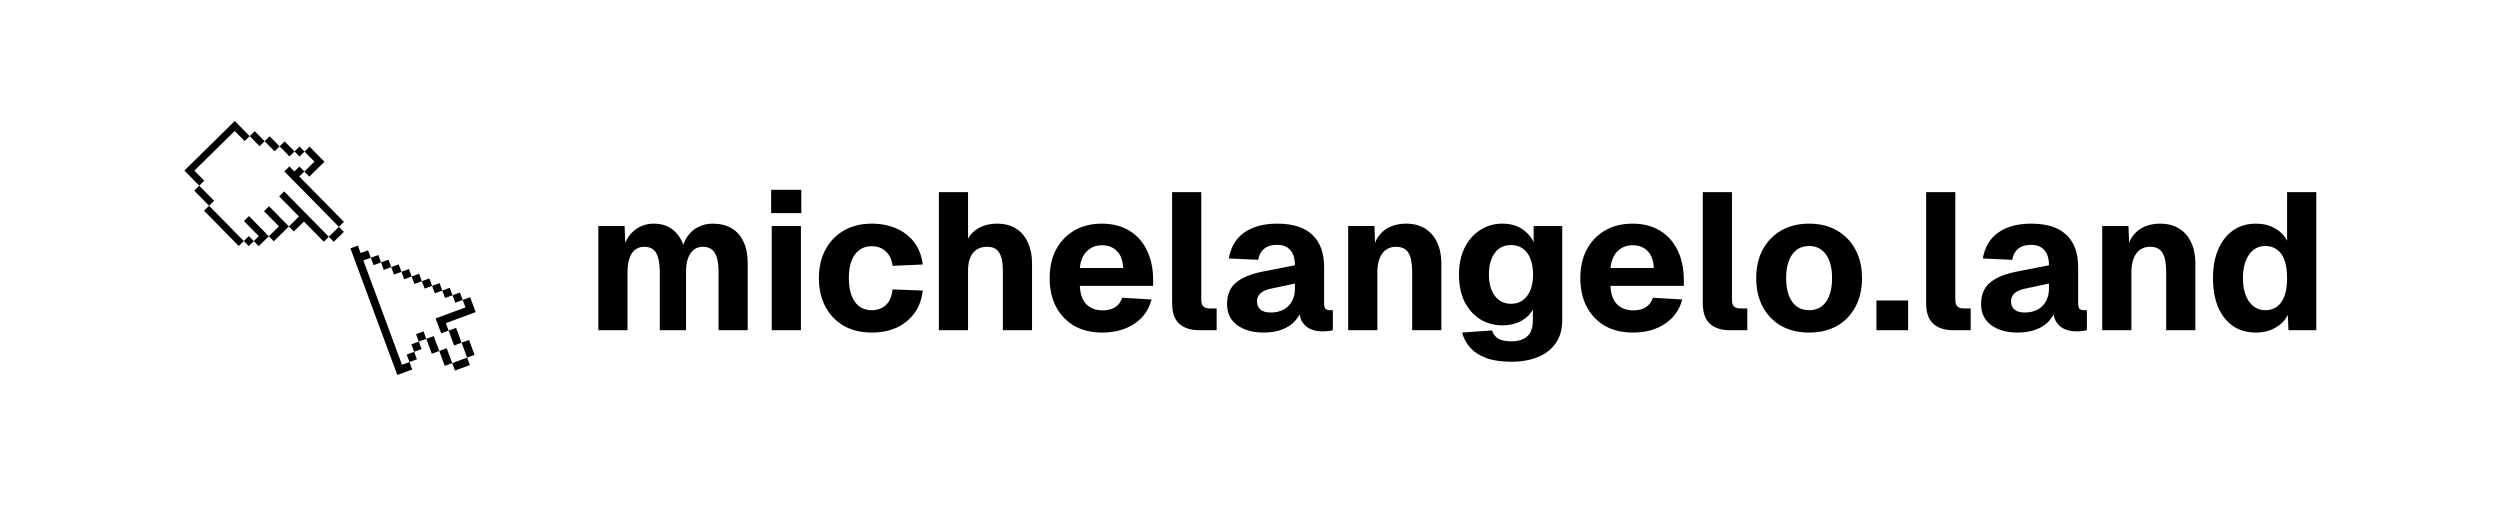
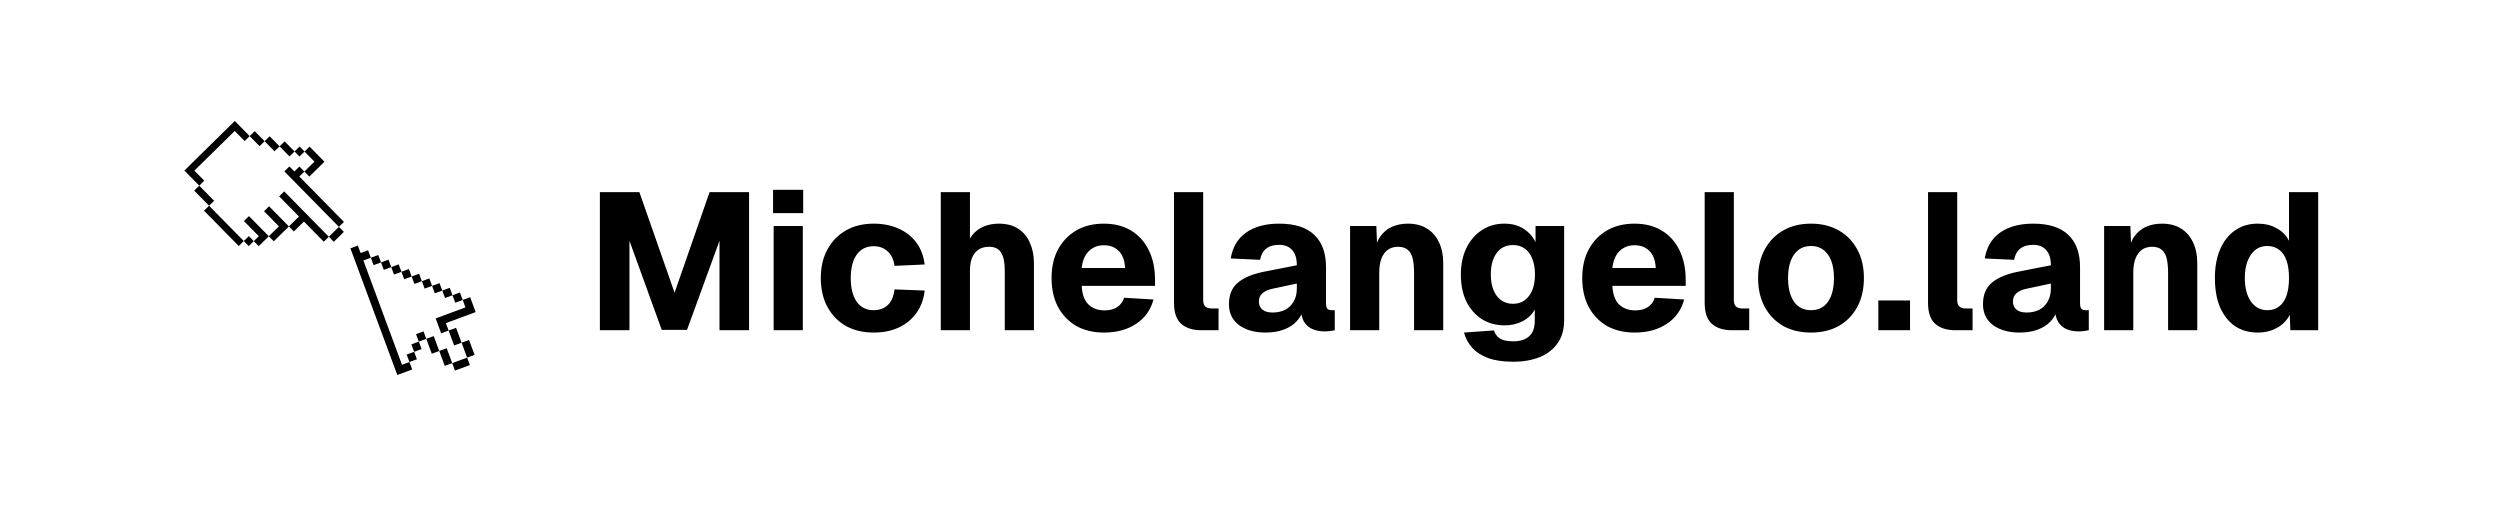
<svg xmlns="http://www.w3.org/2000/svg" width="1234" height="250" viewBox="0 0 1234 250" fill="none">
-   <path d="M295.336 163V111.544H308.296L308.776 123.928L307.432 123.352C308.136 120.6 309.192 118.264 310.6 116.344C312.072 114.424 313.832 112.952 315.88 111.928C317.928 110.904 320.168 110.392 322.6 110.392C326.888 110.392 330.344 111.64 332.968 114.136C335.656 116.632 337.384 119.992 338.152 124.216L336.328 124.312C336.904 121.304 337.896 118.776 339.304 116.728C340.776 114.616 342.568 113.048 344.68 112.024C346.792 110.936 349.16 110.392 351.784 110.392C355.368 110.392 358.44 111.128 361 112.6C363.56 114.072 365.544 116.28 366.952 119.224C368.36 122.104 369.064 125.656 369.064 129.88V163H354.664V133.912C354.664 129.88 354.056 126.872 352.84 124.888C351.624 122.84 349.64 121.816 346.888 121.816C345.16 121.816 343.688 122.296 342.472 123.256C341.256 124.216 340.296 125.624 339.592 127.48C338.952 129.272 338.632 131.48 338.632 134.104V163H325.672V134.104C325.672 130.136 325.096 127.096 323.944 124.984C322.792 122.872 320.808 121.816 317.992 121.816C316.264 121.816 314.76 122.296 313.48 123.256C312.264 124.216 311.336 125.624 310.696 127.48C310.056 129.336 309.736 131.544 309.736 134.104V163H295.336ZM380.93 163V111.544H395.33V163H380.93ZM380.642 105.208V93.688H395.522V105.208H380.642ZM430.32 164.152C425.072 164.152 420.496 163.064 416.592 160.888C412.688 158.648 409.648 155.512 407.472 151.48C405.296 147.448 404.208 142.712 404.208 137.272C404.208 131.832 405.296 127.128 407.472 123.16C409.648 119.128 412.688 115.992 416.592 113.752C420.496 111.512 425.072 110.392 430.32 110.392C434.864 110.392 438.928 111.192 442.512 112.792C446.16 114.392 449.104 116.696 451.344 119.704C453.584 122.712 454.96 126.328 455.472 130.552L440.592 131.224C440.144 128.024 438.992 125.624 437.136 124.024C435.344 122.36 433.072 121.528 430.32 121.528C426.736 121.528 423.952 122.904 421.968 125.656C419.984 128.408 418.992 132.28 418.992 137.272C418.992 142.264 419.984 146.168 421.968 148.984C423.952 151.736 426.736 153.112 430.32 153.112C433.072 153.112 435.376 152.28 437.232 150.616C439.088 148.888 440.208 146.296 440.592 142.84L455.472 143.416C455.024 147.64 453.68 151.32 451.44 154.456C449.264 157.528 446.352 159.928 442.704 161.656C439.12 163.32 434.992 164.152 430.32 164.152ZM463.43 163V94.84H477.83V123.544H475.91C476.422 120.536 477.414 118.072 478.886 116.152C480.422 114.232 482.31 112.792 484.55 111.832C486.854 110.872 489.35 110.392 492.038 110.392C495.878 110.392 499.078 111.224 501.638 112.888C504.198 114.552 506.118 116.856 507.398 119.8C508.742 122.744 509.414 126.104 509.414 129.88V163H495.014V133.336C495.014 129.496 494.406 126.616 493.19 124.696C492.038 122.776 490.054 121.816 487.238 121.816C484.294 121.816 481.99 122.808 480.326 124.792C478.662 126.776 477.83 129.752 477.83 133.72V163H463.43ZM544.035 164.152C538.787 164.152 534.211 163.064 530.307 160.888C526.467 158.648 523.459 155.512 521.283 151.48C519.171 147.448 518.115 142.712 518.115 137.272C518.115 131.832 519.171 127.128 521.283 123.16C523.459 119.128 526.467 115.992 530.307 113.752C534.147 111.512 538.691 110.392 543.939 110.392C549.059 110.392 553.507 111.512 557.283 113.752C561.059 115.992 563.971 119.192 566.019 123.352C568.131 127.512 569.187 132.472 569.187 138.232V141.112H532.995C533.187 145.208 534.275 148.248 536.259 150.232C538.307 152.216 540.995 153.208 544.323 153.208C546.755 153.208 548.771 152.696 550.371 151.672C552.035 150.648 553.219 149.08 553.923 146.968L568.419 147.832C567.075 152.952 564.227 156.952 559.875 159.832C555.523 162.712 550.243 164.152 544.035 164.152ZM532.995 132.28H554.403C554.211 128.504 553.155 125.688 551.235 123.832C549.379 121.976 546.947 121.048 543.939 121.048C540.931 121.048 538.435 122.04 536.451 124.024C534.531 125.944 533.379 128.696 532.995 132.28ZM591.995 163C587.771 163 584.475 161.944 582.107 159.832C579.739 157.72 578.555 154.296 578.555 149.56V94.84H592.955V148.024C592.955 149.56 593.307 150.648 594.011 151.288C594.715 151.928 595.739 152.248 597.083 152.248H600.539V163H591.995ZM623.725 164.152C618.413 164.152 614.061 162.936 610.669 160.504C607.341 158.008 605.677 154.552 605.677 150.136C605.677 145.592 607.085 142.104 609.901 139.672C612.781 137.176 617.005 135.352 622.573 134.2L639.181 130.936C639.181 127.608 638.413 125.112 636.877 123.448C635.405 121.72 633.261 120.856 630.445 120.856C627.693 120.856 625.549 121.496 624.013 122.776C622.477 123.992 621.485 125.816 621.037 128.248L606.541 127.576C607.501 121.944 610.029 117.688 614.125 114.808C618.285 111.864 623.725 110.392 630.445 110.392C638.125 110.392 643.885 112.216 647.725 115.864C651.629 119.512 653.581 124.856 653.581 131.896V149.464C653.581 150.936 653.805 151.928 654.253 152.44C654.765 152.888 655.501 153.112 656.461 153.112H657.901V163C657.453 163.128 656.717 163.256 655.693 163.384C654.733 163.512 653.773 163.576 652.813 163.576C650.765 163.576 648.845 163.224 647.053 162.52C645.325 161.816 643.917 160.632 642.829 158.968C641.741 157.24 641.197 154.808 641.197 151.672L642.445 152.632C641.805 154.936 640.653 156.952 638.989 158.68C637.389 160.408 635.277 161.752 632.653 162.712C630.093 163.672 627.117 164.152 623.725 164.152ZM627.181 154.264C629.549 154.264 631.629 153.816 633.421 152.92C635.213 151.96 636.621 150.584 637.645 148.792C638.669 147 639.181 144.888 639.181 142.456V139.96L627.469 142.456C625.165 142.904 623.405 143.672 622.189 144.76C621.037 145.784 620.461 147.128 620.461 148.792C620.461 150.52 621.037 151.864 622.189 152.824C623.341 153.784 625.005 154.264 627.181 154.264ZM665.461 163V111.544H678.421L678.997 126.616L677.173 126.136C677.685 122.296 678.709 119.224 680.245 116.92C681.845 114.616 683.829 112.952 686.197 111.928C688.565 110.904 691.157 110.392 693.973 110.392C697.685 110.392 700.821 111.192 703.381 112.792C706.005 114.392 707.989 116.664 709.333 119.608C710.741 122.488 711.445 125.912 711.445 129.88V163H697.045V134.68C697.045 131.928 696.821 129.592 696.373 127.672C695.925 125.752 695.125 124.312 693.973 123.352C692.821 122.328 691.221 121.816 689.173 121.816C686.165 121.816 683.861 122.936 682.261 125.176C680.661 127.352 679.861 130.52 679.861 134.68V163H665.461ZM745.97 178.552C741.042 178.552 736.914 177.944 733.586 176.728C730.322 175.512 727.698 173.816 725.714 171.64C723.794 169.464 722.45 166.968 721.682 164.152L736.466 163.096C736.978 164.76 737.938 166.072 739.346 167.032C740.818 167.992 743.026 168.472 745.97 168.472C749.426 168.472 752.05 167.64 753.842 165.976C755.698 164.376 756.626 161.784 756.626 158.2V152.728C755.41 155.096 753.458 157.016 750.77 158.488C748.082 159.896 745.074 160.6 741.746 160.6C737.522 160.6 733.778 159.576 730.514 157.528C727.25 155.416 724.69 152.504 722.834 148.792C721.042 145.016 720.146 140.6 720.146 135.544C720.146 130.616 721.042 126.264 722.834 122.488C724.69 118.712 727.218 115.768 730.418 113.656C733.682 111.48 737.394 110.392 741.554 110.392C745.33 110.392 748.498 111.224 751.058 112.888C753.682 114.552 755.666 116.76 757.01 119.512V111.544H771.122V157.912C771.122 162.52 770.066 166.328 767.954 169.336C765.842 172.408 762.898 174.712 759.122 176.248C755.346 177.784 750.962 178.552 745.97 178.552ZM745.874 149.944C749.202 149.944 751.826 148.664 753.746 146.104C755.73 143.544 756.722 139.992 756.722 135.448C756.722 132.44 756.274 129.848 755.378 127.672C754.546 125.496 753.298 123.832 751.634 122.68C750.034 121.528 748.114 120.952 745.874 120.952C742.418 120.952 739.73 122.264 737.81 124.888C735.89 127.512 734.93 131.032 734.93 135.448C734.93 139.928 735.922 143.48 737.906 146.104C739.89 148.664 742.546 149.944 745.874 149.944ZM805.972 164.152C800.724 164.152 796.148 163.064 792.244 160.888C788.404 158.648 785.396 155.512 783.22 151.48C781.108 147.448 780.052 142.712 780.052 137.272C780.052 131.832 781.108 127.128 783.22 123.16C785.396 119.128 788.404 115.992 792.244 113.752C796.084 111.512 800.628 110.392 805.876 110.392C810.996 110.392 815.444 111.512 819.22 113.752C822.996 115.992 825.908 119.192 827.956 123.352C830.068 127.512 831.124 132.472 831.124 138.232V141.112H794.932C795.124 145.208 796.212 148.248 798.196 150.232C800.244 152.216 802.932 153.208 806.26 153.208C808.692 153.208 810.708 152.696 812.308 151.672C813.972 150.648 815.156 149.08 815.86 146.968L830.356 147.832C829.012 152.952 826.164 156.952 821.812 159.832C817.46 162.712 812.18 164.152 805.972 164.152ZM794.932 132.28H816.34C816.148 128.504 815.092 125.688 813.172 123.832C811.316 121.976 808.884 121.048 805.876 121.048C802.868 121.048 800.372 122.04 798.388 124.024C796.468 125.944 795.316 128.696 794.932 132.28ZM853.932 163C849.708 163 846.412 161.944 844.044 159.832C841.676 157.72 840.492 154.296 840.492 149.56V94.84H854.892V148.024C854.892 149.56 855.244 150.648 855.948 151.288C856.652 151.928 857.676 152.248 859.02 152.248H862.476V163H853.932ZM892.977 164.152C887.729 164.152 883.153 163.064 879.249 160.888C875.345 158.648 872.305 155.512 870.129 151.48C867.953 147.448 866.865 142.712 866.865 137.272C866.865 131.832 867.953 127.128 870.129 123.16C872.305 119.128 875.345 115.992 879.249 113.752C883.153 111.512 887.729 110.392 892.977 110.392C898.225 110.392 902.801 111.512 906.705 113.752C910.609 115.992 913.649 119.128 915.825 123.16C918.001 127.128 919.089 131.832 919.089 137.272C919.089 142.712 918.001 147.448 915.825 151.48C913.649 155.512 910.609 158.648 906.705 160.888C902.801 163.064 898.225 164.152 892.977 164.152ZM892.977 153.112C896.561 153.112 899.345 151.736 901.329 148.984C903.313 146.168 904.305 142.264 904.305 137.272C904.305 132.28 903.313 128.408 901.329 125.656C899.345 122.84 896.561 121.432 892.977 121.432C889.393 121.432 886.609 122.84 884.625 125.656C882.641 128.408 881.649 132.28 881.649 137.272C881.649 142.264 882.641 146.168 884.625 148.984C886.609 151.736 889.393 153.112 892.977 153.112ZM926.208 163V148.312H941.856V163H926.208ZM964.182 163C959.958 163 956.662 161.944 954.294 159.832C951.926 157.72 950.742 154.296 950.742 149.56V94.84H965.142V148.024C965.142 149.56 965.494 150.648 966.198 151.288C966.902 151.928 967.926 152.248 969.27 152.248H972.726V163H964.182ZM995.913 164.152C990.601 164.152 986.249 162.936 982.857 160.504C979.529 158.008 977.865 154.552 977.865 150.136C977.865 145.592 979.273 142.104 982.089 139.672C984.969 137.176 989.193 135.352 994.761 134.2L1011.37 130.936C1011.37 127.608 1010.6 125.112 1009.06 123.448C1007.59 121.72 1005.45 120.856 1002.63 120.856C999.881 120.856 997.737 121.496 996.201 122.776C994.665 123.992 993.673 125.816 993.225 128.248L978.729 127.576C979.689 121.944 982.217 117.688 986.312 114.808C990.473 111.864 995.913 110.392 1002.63 110.392C1010.31 110.392 1016.07 112.216 1019.91 115.864C1023.82 119.512 1025.77 124.856 1025.77 131.896V149.464C1025.77 150.936 1025.99 151.928 1026.44 152.44C1026.95 152.888 1027.69 153.112 1028.65 153.112H1030.09V163C1029.64 163.128 1028.9 163.256 1027.88 163.384C1026.92 163.512 1025.96 163.576 1025 163.576C1022.95 163.576 1021.03 163.224 1019.24 162.52C1017.51 161.816 1016.1 160.632 1015.02 158.968C1013.93 157.24 1013.38 154.808 1013.38 151.672L1014.63 152.632C1013.99 154.936 1012.84 156.952 1011.18 158.68C1009.58 160.408 1007.46 161.752 1004.84 162.712C1002.28 163.672 999.305 164.152 995.913 164.152ZM999.369 154.264C1001.74 154.264 1003.82 153.816 1005.61 152.92C1007.4 151.96 1008.81 150.584 1009.83 148.792C1010.86 147 1011.37 144.888 1011.37 142.456V139.96L999.656 142.456C997.353 142.904 995.593 143.672 994.377 144.76C993.225 145.784 992.649 147.128 992.649 148.792C992.649 150.52 993.225 151.864 994.377 152.824C995.529 153.784 997.193 154.264 999.369 154.264ZM1037.65 163V111.544H1050.61L1051.18 126.616L1049.36 126.136C1049.87 122.296 1050.9 119.224 1052.43 116.92C1054.03 114.616 1056.02 112.952 1058.38 111.928C1060.75 110.904 1063.34 110.392 1066.16 110.392C1069.87 110.392 1073.01 111.192 1075.57 112.792C1078.19 114.392 1080.18 116.664 1081.52 119.608C1082.93 122.488 1083.63 125.912 1083.63 129.88V163H1069.23V134.68C1069.23 131.928 1069.01 129.592 1068.56 127.672C1068.11 125.752 1067.31 124.312 1066.16 123.352C1065.01 122.328 1063.41 121.816 1061.36 121.816C1058.35 121.816 1056.05 122.936 1054.45 125.176C1052.85 127.352 1052.05 130.52 1052.05 134.68V163H1037.65ZM1113.45 164.152C1109.1 164.152 1105.33 163.064 1102.13 160.888C1098.99 158.648 1096.56 155.544 1094.83 151.576C1093.17 147.544 1092.33 142.776 1092.33 137.272C1092.33 131.768 1093.2 127.032 1094.93 123.064C1096.65 119.032 1099.09 115.928 1102.22 113.752C1105.42 111.512 1109.17 110.392 1113.45 110.392C1117.1 110.392 1120.24 111.16 1122.86 112.696C1125.55 114.168 1127.57 116.216 1128.91 118.84V94.84H1143.31V163H1129.58L1129.29 155.416C1127.89 158.168 1125.77 160.312 1122.96 161.848C1120.21 163.384 1117.04 164.152 1113.45 164.152ZM1118.16 153.112C1120.46 153.112 1122.41 152.504 1124.01 151.288C1125.61 150.072 1126.83 148.312 1127.66 146.008C1128.49 143.64 1128.91 140.728 1128.91 137.272C1128.91 133.752 1128.49 130.84 1127.66 128.536C1126.83 126.168 1125.61 124.408 1124.01 123.256C1122.41 122.04 1120.46 121.432 1118.16 121.432C1114.77 121.432 1112.08 122.872 1110.09 125.752C1108.11 128.568 1107.12 132.408 1107.12 137.272C1107.12 142.072 1108.11 145.912 1110.09 148.792C1112.14 151.672 1114.83 153.112 1118.16 153.112Z" fill="black" />
+   <path d="M296.104 163V94.84H315.592L332.968 144.472L350.248 94.84H369.736V163H355.144V118.84L339.112 162.808H326.632L310.696 118.84V163H296.104ZM381.867 163V111.544H396.267V163H381.867ZM381.579 105.208V93.688H396.459V105.208H381.579ZM431.258 164.152C426.01 164.152 421.434 163.064 417.53 160.888C413.626 158.648 410.586 155.512 408.41 151.48C406.234 147.448 405.146 142.712 405.146 137.272C405.146 131.832 406.234 127.128 408.41 123.16C410.586 119.128 413.626 115.992 417.53 113.752C421.434 111.512 426.01 110.392 431.258 110.392C435.802 110.392 439.866 111.192 443.45 112.792C447.098 114.392 450.042 116.696 452.282 119.704C454.522 122.712 455.898 126.328 456.41 130.552L441.53 131.224C441.082 128.024 439.93 125.624 438.074 124.024C436.282 122.36 434.01 121.528 431.258 121.528C427.674 121.528 424.89 122.904 422.906 125.656C420.922 128.408 419.93 132.28 419.93 137.272C419.93 142.264 420.922 146.168 422.906 148.984C424.89 151.736 427.674 153.112 431.258 153.112C434.01 153.112 436.314 152.28 438.17 150.616C440.026 148.888 441.146 146.296 441.53 142.84L456.41 143.416C455.962 147.64 454.618 151.32 452.378 154.456C450.202 157.528 447.29 159.928 443.642 161.656C440.058 163.32 435.93 164.152 431.258 164.152ZM464.367 163V94.84H478.767V123.544H476.847C477.359 120.536 478.351 118.072 479.823 116.152C481.359 114.232 483.247 112.792 485.487 111.832C487.791 110.872 490.287 110.392 492.975 110.392C496.815 110.392 500.015 111.224 502.575 112.888C505.135 114.552 507.055 116.856 508.335 119.8C509.679 122.744 510.351 126.104 510.351 129.88V163H495.951V133.336C495.951 129.496 495.343 126.616 494.127 124.696C492.975 122.776 490.991 121.816 488.175 121.816C485.231 121.816 482.927 122.808 481.263 124.792C479.599 126.776 478.767 129.752 478.767 133.72V163H464.367ZM544.972 164.152C539.724 164.152 535.148 163.064 531.244 160.888C527.404 158.648 524.396 155.512 522.22 151.48C520.108 147.448 519.052 142.712 519.052 137.272C519.052 131.832 520.108 127.128 522.22 123.16C524.396 119.128 527.404 115.992 531.244 113.752C535.084 111.512 539.628 110.392 544.876 110.392C549.996 110.392 554.444 111.512 558.22 113.752C561.996 115.992 564.908 119.192 566.956 123.352C569.068 127.512 570.124 132.472 570.124 138.232V141.112H533.932C534.124 145.208 535.212 148.248 537.196 150.232C539.244 152.216 541.932 153.208 545.26 153.208C547.692 153.208 549.708 152.696 551.308 151.672C552.972 150.648 554.156 149.08 554.86 146.968L569.356 147.832C568.012 152.952 565.164 156.952 560.812 159.832C556.46 162.712 551.18 164.152 544.972 164.152ZM533.932 132.28H555.34C555.148 128.504 554.092 125.688 552.172 123.832C550.316 121.976 547.884 121.048 544.876 121.048C541.868 121.048 539.372 122.04 537.388 124.024C535.468 125.944 534.316 128.696 533.932 132.28ZM592.932 163C588.708 163 585.412 161.944 583.044 159.832C580.676 157.72 579.492 154.296 579.492 149.56V94.84H593.892V148.024C593.892 149.56 594.244 150.648 594.948 151.288C595.652 151.928 596.676 152.248 598.02 152.248H601.476V163H592.932ZM624.663 164.152C619.351 164.152 614.999 162.936 611.607 160.504C608.279 158.008 606.615 154.552 606.615 150.136C606.615 145.592 608.023 142.104 610.839 139.672C613.719 137.176 617.943 135.352 623.511 134.2L640.119 130.936C640.119 127.608 639.351 125.112 637.815 123.448C636.343 121.72 634.199 120.856 631.383 120.856C628.631 120.856 626.487 121.496 624.951 122.776C623.415 123.992 622.423 125.816 621.975 128.248L607.479 127.576C608.439 121.944 610.967 117.688 615.062 114.808C619.223 111.864 624.663 110.392 631.383 110.392C639.063 110.392 644.823 112.216 648.663 115.864C652.567 119.512 654.519 124.856 654.519 131.896V149.464C654.519 150.936 654.743 151.928 655.191 152.44C655.703 152.888 656.439 153.112 657.399 153.112H658.839V163C658.391 163.128 657.655 163.256 656.631 163.384C655.671 163.512 654.711 163.576 653.75 163.576C651.703 163.576 649.783 163.224 647.991 162.52C646.263 161.816 644.855 160.632 643.767 158.968C642.679 157.24 642.135 154.808 642.135 151.672L643.383 152.632C642.743 154.936 641.591 156.952 639.927 158.68C638.327 160.408 636.215 161.752 633.591 162.712C631.031 163.672 628.055 164.152 624.663 164.152ZM628.119 154.264C630.487 154.264 632.567 153.816 634.359 152.92C636.151 151.96 637.559 150.584 638.583 148.792C639.607 147 640.119 144.888 640.119 142.456V139.96L628.406 142.456C626.103 142.904 624.343 143.672 623.127 144.76C621.975 145.784 621.399 147.128 621.399 148.792C621.399 150.52 621.975 151.864 623.127 152.824C624.279 153.784 625.943 154.264 628.119 154.264ZM666.398 163V111.544H679.359L679.935 126.616L678.111 126.136C678.623 122.296 679.647 119.224 681.183 116.92C682.783 114.616 684.767 112.952 687.135 111.928C689.503 110.904 692.095 110.392 694.911 110.392C698.623 110.392 701.759 111.192 704.319 112.792C706.943 114.392 708.927 116.664 710.271 119.608C711.679 122.488 712.383 125.912 712.383 129.88V163H697.983V134.68C697.983 131.928 697.759 129.592 697.311 127.672C696.863 125.752 696.063 124.312 694.911 123.352C693.759 122.328 692.159 121.816 690.111 121.816C687.103 121.816 684.799 122.936 683.199 125.176C681.599 127.352 680.799 130.52 680.799 134.68V163H666.398ZM746.907 178.552C741.979 178.552 737.851 177.944 734.523 176.728C731.259 175.512 728.635 173.816 726.651 171.64C724.731 169.464 723.387 166.968 722.619 164.152L737.403 163.096C737.915 164.76 738.875 166.072 740.283 167.032C741.755 167.992 743.963 168.472 746.907 168.472C750.363 168.472 752.987 167.64 754.779 165.976C756.635 164.376 757.563 161.784 757.563 158.2V152.728C756.347 155.096 754.395 157.016 751.707 158.488C749.019 159.896 746.011 160.6 742.683 160.6C738.459 160.6 734.715 159.576 731.451 157.528C728.187 155.416 725.627 152.504 723.771 148.792C721.979 145.016 721.083 140.6 721.083 135.544C721.083 130.616 721.979 126.264 723.771 122.488C725.627 118.712 728.155 115.768 731.355 113.656C734.619 111.48 738.331 110.392 742.491 110.392C746.267 110.392 749.435 111.224 751.995 112.888C754.619 114.552 756.603 116.76 757.947 119.512V111.544H772.059V157.912C772.059 162.52 771.003 166.328 768.891 169.336C766.779 172.408 763.835 174.712 760.059 176.248C756.283 177.784 751.899 178.552 746.907 178.552ZM746.811 149.944C750.139 149.944 752.763 148.664 754.683 146.104C756.667 143.544 757.659 139.992 757.659 135.448C757.659 132.44 757.211 129.848 756.315 127.672C755.483 125.496 754.235 123.832 752.571 122.68C750.971 121.528 749.051 120.952 746.811 120.952C743.355 120.952 740.667 122.264 738.747 124.888C736.827 127.512 735.867 131.032 735.867 135.448C735.867 139.928 736.859 143.48 738.843 146.104C740.827 148.664 743.483 149.944 746.811 149.944ZM806.91 164.152C801.662 164.152 797.086 163.064 793.182 160.888C789.342 158.648 786.334 155.512 784.158 151.48C782.046 147.448 780.99 142.712 780.99 137.272C780.99 131.832 782.046 127.128 784.158 123.16C786.334 119.128 789.342 115.992 793.182 113.752C797.022 111.512 801.566 110.392 806.814 110.392C811.934 110.392 816.382 111.512 820.158 113.752C823.934 115.992 826.846 119.192 828.894 123.352C831.006 127.512 832.062 132.472 832.062 138.232V141.112H795.87C796.062 145.208 797.15 148.248 799.134 150.232C801.182 152.216 803.87 153.208 807.198 153.208C809.63 153.208 811.646 152.696 813.246 151.672C814.91 150.648 816.094 149.08 816.798 146.968L831.294 147.832C829.95 152.952 827.102 156.952 822.75 159.832C818.398 162.712 813.118 164.152 806.91 164.152ZM795.87 132.28H817.278C817.086 128.504 816.03 125.688 814.11 123.832C812.254 121.976 809.822 121.048 806.814 121.048C803.806 121.048 801.31 122.04 799.326 124.024C797.406 125.944 796.254 128.696 795.87 132.28ZM854.87 163C850.646 163 847.35 161.944 844.982 159.832C842.614 157.72 841.43 154.296 841.43 149.56V94.84H855.83V148.024C855.83 149.56 856.182 150.648 856.886 151.288C857.59 151.928 858.614 152.248 859.958 152.248H863.414V163H854.87ZM893.914 164.152C888.666 164.152 884.09 163.064 880.186 160.888C876.282 158.648 873.242 155.512 871.066 151.48C868.89 147.448 867.802 142.712 867.802 137.272C867.802 131.832 868.89 127.128 871.066 123.16C873.242 119.128 876.282 115.992 880.186 113.752C884.09 111.512 888.666 110.392 893.914 110.392C899.162 110.392 903.738 111.512 907.642 113.752C911.546 115.992 914.586 119.128 916.762 123.16C918.938 127.128 920.026 131.832 920.026 137.272C920.026 142.712 918.938 147.448 916.762 151.48C914.586 155.512 911.546 158.648 907.642 160.888C903.738 163.064 899.162 164.152 893.914 164.152ZM893.914 153.112C897.498 153.112 900.282 151.736 902.266 148.984C904.25 146.168 905.242 142.264 905.242 137.272C905.242 132.28 904.25 128.408 902.266 125.656C900.282 122.84 897.498 121.432 893.914 121.432C890.33 121.432 887.546 122.84 885.562 125.656C883.578 128.408 882.586 132.28 882.586 137.272C882.586 142.264 883.578 146.168 885.562 148.984C887.546 151.736 890.33 153.112 893.914 153.112ZM927.146 163V148.312H942.794V163H927.146ZM965.12 163C960.896 163 957.6 161.944 955.232 159.832C952.864 157.72 951.68 154.296 951.68 149.56V94.84H966.08V148.024C966.08 149.56 966.432 150.648 967.136 151.288C967.84 151.928 968.864 152.248 970.208 152.248H973.664V163H965.12ZM996.85 164.152C991.538 164.152 987.186 162.936 983.794 160.504C980.466 158.008 978.802 154.552 978.802 150.136C978.802 145.592 980.21 142.104 983.026 139.672C985.906 137.176 990.13 135.352 995.698 134.2L1012.31 130.936C1012.31 127.608 1011.54 125.112 1010 123.448C1008.53 121.72 1006.39 120.856 1003.57 120.856C1000.82 120.856 998.674 121.496 997.138 122.776C995.602 123.992 994.61 125.816 994.162 128.248L979.666 127.576C980.626 121.944 983.154 117.688 987.25 114.808C991.41 111.864 996.85 110.392 1003.57 110.392C1011.25 110.392 1017.01 112.216 1020.85 115.864C1024.75 119.512 1026.71 124.856 1026.71 131.896V149.464C1026.71 150.936 1026.93 151.928 1027.38 152.44C1027.89 152.888 1028.63 153.112 1029.59 153.112H1031.03V163C1030.58 163.128 1029.84 163.256 1028.82 163.384C1027.86 163.512 1026.9 163.576 1025.94 163.576C1023.89 163.576 1021.97 163.224 1020.18 162.52C1018.45 161.816 1017.04 160.632 1015.95 158.968C1014.87 157.24 1014.32 154.808 1014.32 151.672L1015.57 152.632C1014.93 154.936 1013.78 156.952 1012.11 158.68C1010.51 160.408 1008.4 161.752 1005.78 162.712C1003.22 163.672 1000.24 164.152 996.85 164.152ZM1000.31 154.264C1002.67 154.264 1004.75 153.816 1006.55 152.92C1008.34 151.96 1009.75 150.584 1010.77 148.792C1011.79 147 1012.31 144.888 1012.31 142.456V139.96L1000.59 142.456C998.29 142.904 996.53 143.672 995.314 144.76C994.162 145.784 993.586 147.128 993.586 148.792C993.586 150.52 994.162 151.864 995.314 152.824C996.466 153.784 998.13 154.264 1000.31 154.264ZM1038.59 163V111.544H1051.55L1052.12 126.616L1050.3 126.136C1050.81 122.296 1051.83 119.224 1053.37 116.92C1054.97 114.616 1056.95 112.952 1059.32 111.928C1061.69 110.904 1064.28 110.392 1067.1 110.392C1070.81 110.392 1073.95 111.192 1076.51 112.792C1079.13 114.392 1081.11 116.664 1082.46 119.608C1083.87 122.488 1084.57 125.912 1084.57 129.88V163H1070.17V134.68C1070.17 131.928 1069.95 129.592 1069.5 127.672C1069.05 125.752 1068.25 124.312 1067.1 123.352C1065.95 122.328 1064.35 121.816 1062.3 121.816C1059.29 121.816 1056.99 122.936 1055.39 125.176C1053.79 127.352 1052.99 130.52 1052.99 134.68V163H1038.59ZM1114.39 164.152C1110.04 164.152 1106.26 163.064 1103.06 160.888C1099.93 158.648 1097.49 155.544 1095.77 151.576C1094.1 147.544 1093.27 142.776 1093.27 137.272C1093.27 131.768 1094.13 127.032 1095.86 123.064C1097.59 119.032 1100.02 115.928 1103.16 113.752C1106.36 111.512 1110.1 110.392 1114.39 110.392C1118.04 110.392 1121.17 111.16 1123.8 112.696C1126.49 114.168 1128.5 116.216 1129.85 118.84V94.84H1144.25V163H1130.52L1130.23 155.416C1128.82 158.168 1126.71 160.312 1123.89 161.848C1121.14 163.384 1117.97 164.152 1114.39 164.152ZM1119.09 153.112C1121.4 153.112 1123.35 152.504 1124.95 151.288C1126.55 150.072 1127.77 148.312 1128.6 146.008C1129.43 143.64 1129.85 140.728 1129.85 137.272C1129.85 133.752 1129.43 130.84 1128.6 128.536C1127.77 126.168 1126.55 124.408 1124.95 123.256C1123.35 122.04 1121.4 121.432 1119.09 121.432C1115.7 121.432 1113.01 122.872 1111.03 125.752C1109.05 128.568 1108.05 132.408 1108.05 137.272C1108.05 142.072 1109.05 145.912 1111.03 148.792C1113.08 151.672 1115.77 153.112 1119.09 153.112Z" fill="black" />
  <path d="M169.765 109.526L167.277 111.973L140.362 84.599L142.851 82.152L145.298 84.641L147.786 82.194L150.233 84.682L147.744 87.129L169.765 109.526ZM120.328 118.979L103.201 101.559L100.712 104.005L117.84 121.425L120.328 118.979ZM160.146 79.831L152.805 72.365L150.317 74.812L155.21 79.789L150.233 84.682L152.68 87.171L160.146 79.831ZM137.999 72.239L142.893 77.216L145.381 74.77L140.488 69.793L137.999 72.239ZM130.617 69.709L135.511 74.686L137.999 72.239L133.106 67.262L130.617 69.709ZM123.235 67.179L115.895 59.713L91.009 84.18L98.334 91.631L100.823 89.184L95.944 84.222L115.853 64.648L120.747 69.625L123.235 67.179L128.129 72.156L130.617 69.709L125.724 64.732L123.235 67.179ZM98.349 91.646L95.861 94.093L103.201 101.559L105.69 99.112L98.349 91.646ZM145.381 74.77L147.828 77.259L150.317 74.812L147.87 72.323L145.381 74.77ZM125.264 119.021L122.817 116.532L120.328 118.979L122.775 121.467L125.264 119.021ZM132.688 116.616L122.901 106.661L120.412 109.108L127.752 116.574L125.264 119.021L127.711 121.509L132.688 116.616ZM142.6 111.764L132.813 101.81L130.324 104.256L137.665 111.722L132.688 116.616L135.134 119.104L142.6 111.764ZM150.024 109.359L159.811 119.313L162.3 116.867L140.279 94.469L137.79 96.916L147.577 106.871L142.6 111.764L145.047 114.252L150.024 109.359ZM169.723 114.462L167.277 111.973L162.3 116.867L164.746 119.355L169.723 114.462Z" fill="black" />
-   <path d="M228.389 148.051L232.066 146.69L234.789 154.044L220.081 159.491L221.442 163.167L217.766 164.529L215.042 157.175L229.75 151.728L228.389 148.051ZM228.389 148.051L227.027 144.374L223.35 145.736L224.712 149.413L228.389 148.051ZM223.35 145.736L221.988 142.059L218.311 143.42L219.673 147.097L223.35 145.736ZM218.311 143.42L216.95 139.743L213.273 141.105L214.634 144.782L218.311 143.42ZM213.273 141.105L211.911 137.428L208.234 138.789L209.596 142.466L213.273 141.105ZM208.234 138.789L206.872 135.112L203.195 136.474L204.557 140.151L208.234 138.789ZM203.195 136.474L201.833 132.797L198.156 134.158L199.518 137.835L203.195 136.474ZM198.156 134.158L196.795 130.482L193.118 131.843L194.479 135.52L198.156 134.158ZM193.118 131.843L191.756 128.166L188.079 129.528L189.44 133.205L193.118 131.843ZM188.079 129.528L186.717 125.851L183.04 127.212L184.402 130.889L188.079 129.528ZM179.363 128.574L183.04 127.212L181.679 123.535L178.001 124.897L176.64 121.22L172.962 122.581L196.111 185.092L203.465 182.369L202.103 178.692L198.426 180.053L179.363 128.574ZM205.372 164.937L206.734 168.614L210.411 167.252L209.05 163.575L205.372 164.937ZM204.419 173.653L208.096 172.291L206.734 168.614L203.057 169.976L204.419 173.653ZM202.103 178.692L205.78 177.33L204.419 173.653L200.741 175.014L202.103 178.692ZM210.411 167.252L213.135 174.607L216.812 173.245L214.089 165.891L210.411 167.252ZM216.812 173.245L219.535 180.599L223.212 179.238L220.489 171.883L216.812 173.245ZM234.243 175.152L231.52 167.798L227.843 169.16L230.566 176.514L234.243 175.152ZM227.843 169.16L225.12 161.806L221.442 163.167L224.166 170.522L227.843 169.16ZM224.574 182.915L231.928 180.191L230.566 176.514L223.212 179.238L224.574 182.915Z" fill="black" />
+   <path d="M228.389 148.051L232.066 146.69L234.789 154.044L220.081 159.491L221.442 163.167L217.766 164.529L215.042 157.175L229.75 151.728L228.389 148.051ZM228.389 148.051L227.027 144.374L223.35 145.736L224.712 149.413L228.389 148.051ZM223.35 145.736L221.988 142.059L218.311 143.42L219.673 147.097L223.35 145.736ZM218.311 143.42L216.95 139.743L213.273 141.105L214.634 144.782L218.311 143.42ZM213.273 141.105L211.911 137.428L208.234 138.789L209.596 142.466L213.273 141.105ZM208.234 138.789L206.872 135.112L203.195 136.474L204.557 140.151L208.234 138.789ZM203.195 136.474L201.833 132.797L198.156 134.158L199.518 137.835L203.195 136.474ZM198.156 134.158L196.795 130.482L193.118 131.843L194.479 135.52L198.156 134.158ZM193.118 131.843L191.756 128.166L188.079 129.528L189.44 133.205L193.118 131.843ZM188.079 129.528L186.717 125.851L183.04 127.212L184.402 130.889L188.079 129.528ZM179.363 128.574L183.04 127.212L181.679 123.535L178.001 124.897L176.64 121.22L172.962 122.581L196.111 185.092L203.465 182.369L202.103 178.692L198.426 180.053L179.363 128.574ZM205.372 164.937L206.734 168.614L210.411 167.252L209.05 163.575L205.372 164.937ZM204.419 173.653L208.096 172.291L206.734 168.614L203.057 169.976L204.419 173.653ZM202.103 178.692L205.78 177.33L204.419 173.653L200.741 175.014L202.103 178.692ZM210.411 167.252L213.135 174.607L216.812 173.245L214.089 165.891L210.411 167.252ZM216.812 173.245L219.535 180.599L223.212 179.238L220.489 171.883L216.812 173.245ZM234.243 175.152L231.52 167.798L227.843 169.16L230.566 176.514L234.243 175.152ZM227.843 169.16L225.119 161.806L221.442 163.167L224.166 170.522L227.843 169.16ZM224.574 182.915L231.928 180.191L230.566 176.514L223.212 179.238L224.574 182.915Z" fill="black" />
</svg>
